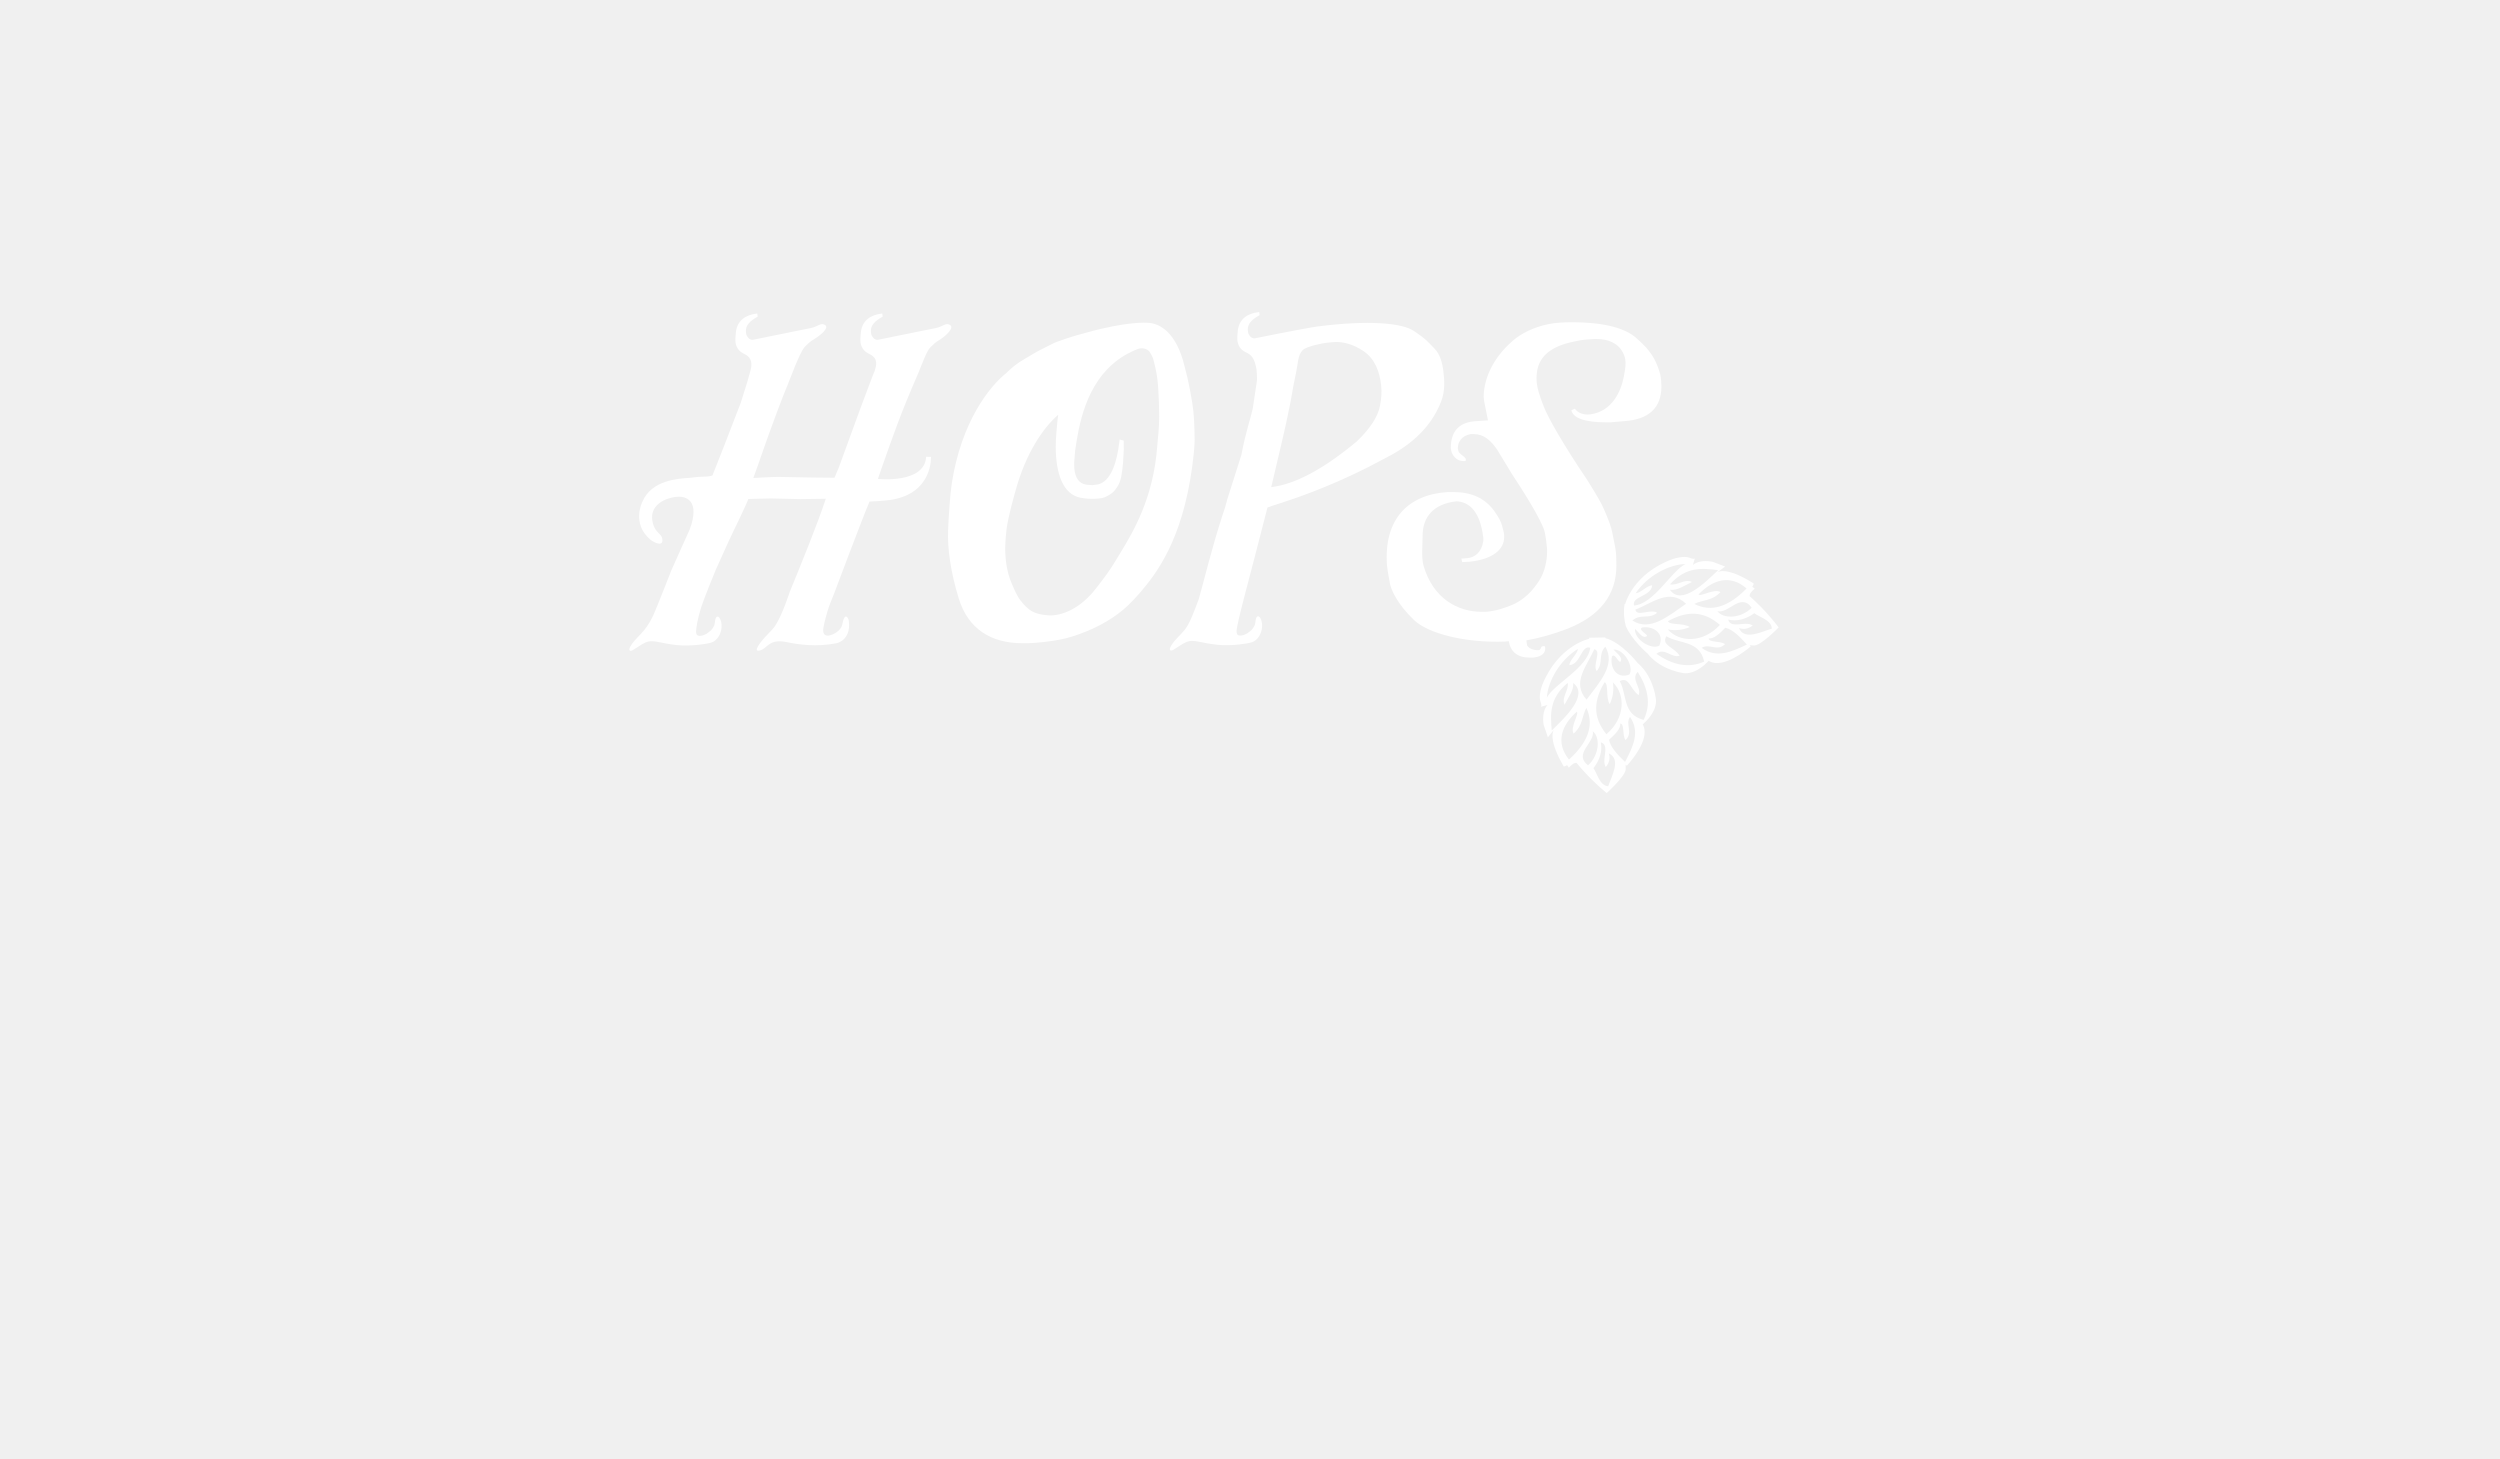
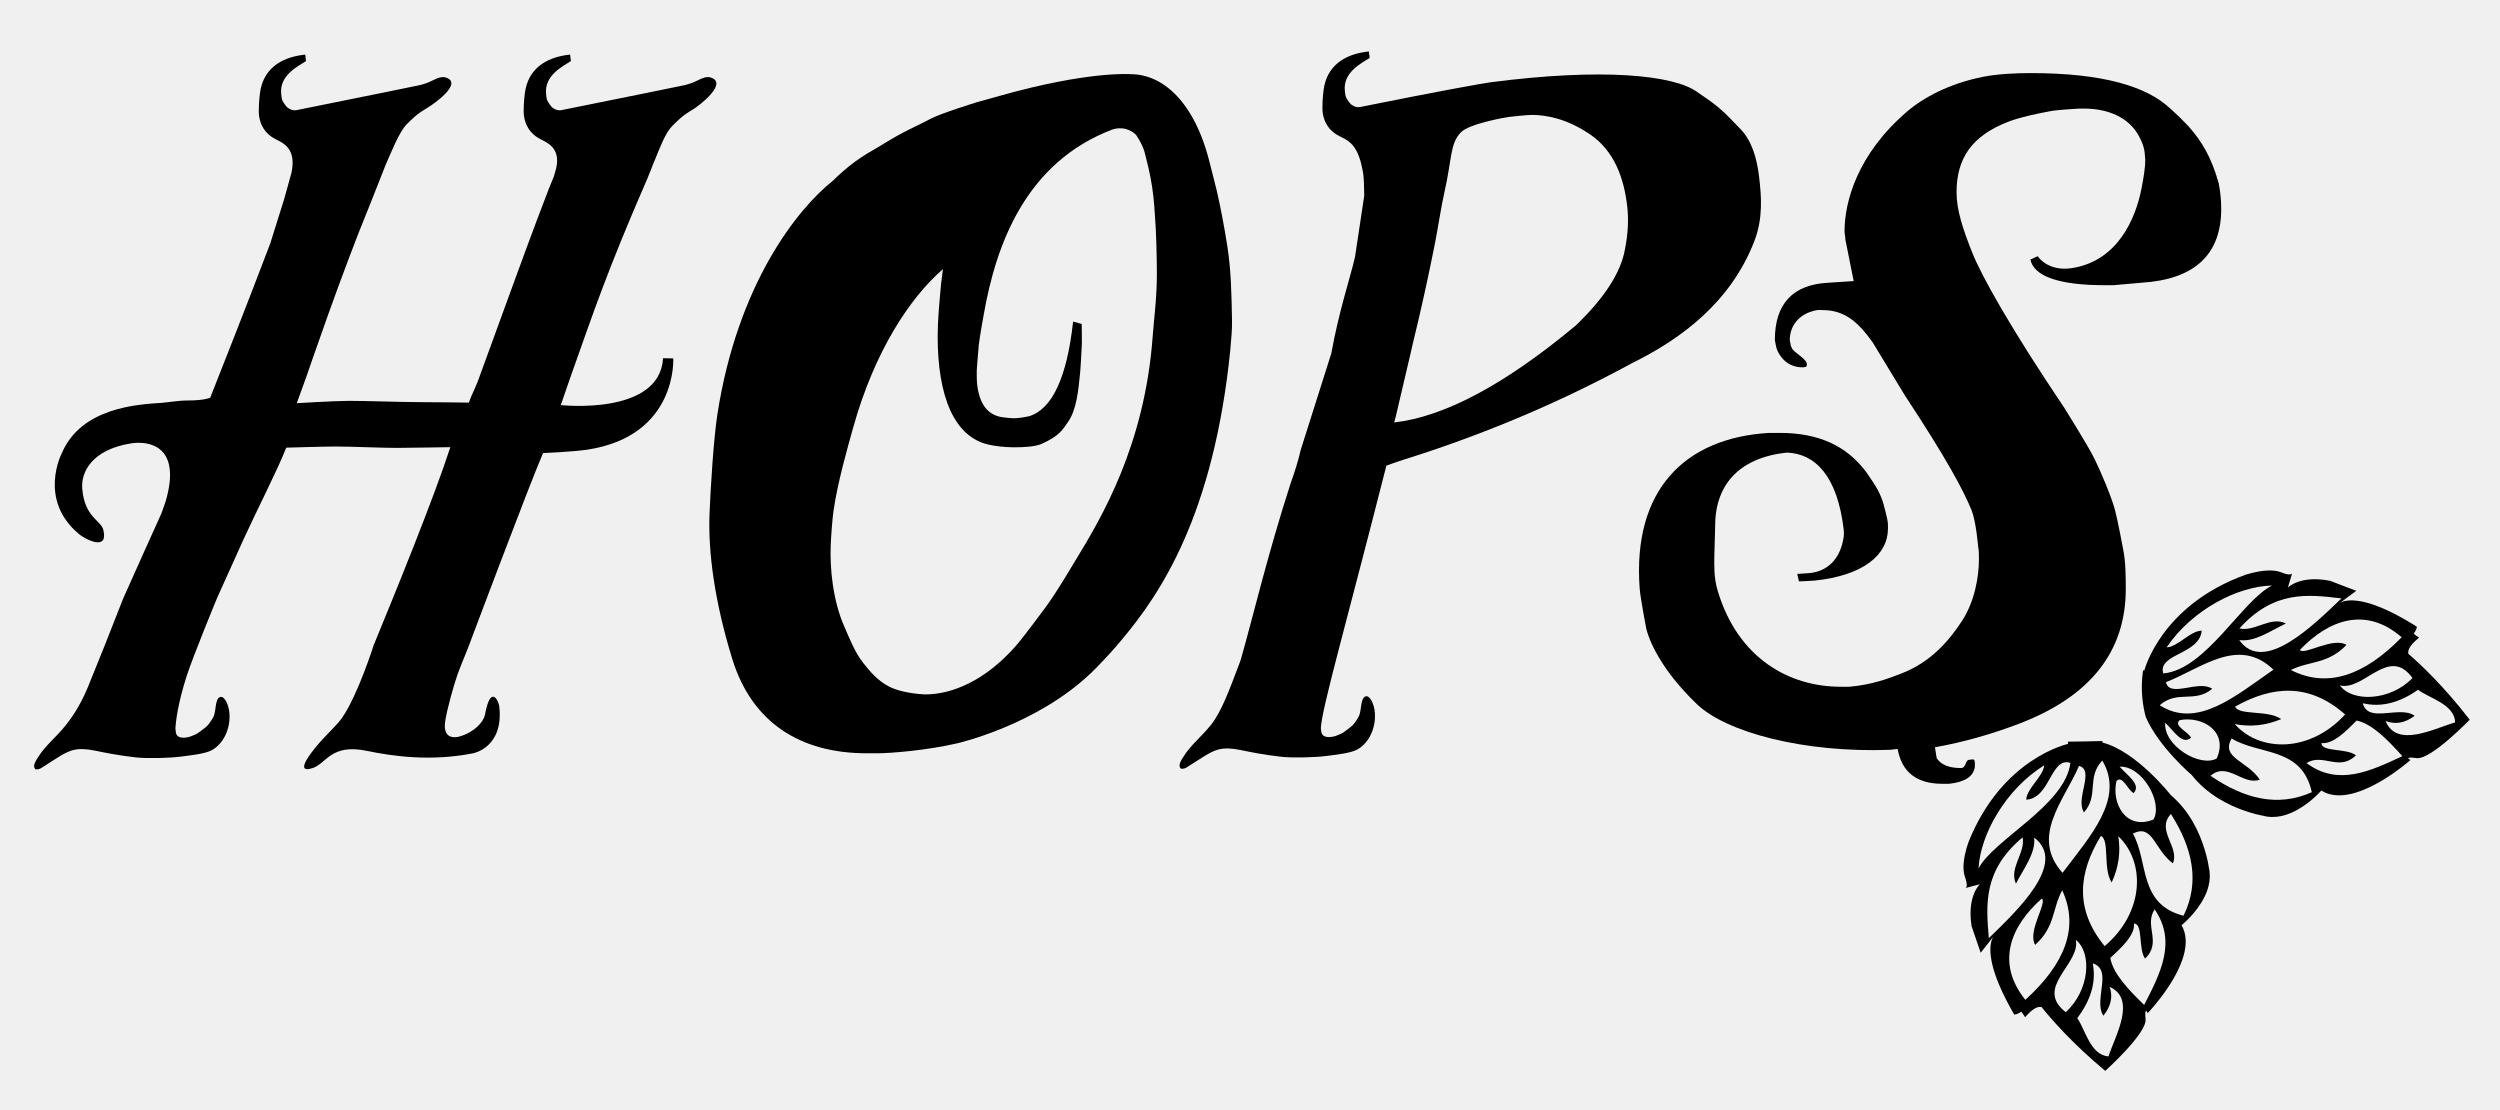
- <svg xmlns="http://www.w3.org/2000/svg" version="1.1" id="Hops" x="0px" y="0px" width="960px" height="560px" viewBox="0 0 960 560" enable-background="new 0 0 960 560" xml:space="preserve">
-   <path fill="#FFFFFF" d="M482.491,141.785c0.148,1.033,0.197,2.471,0.21,4.168l-1.667,11.067c-0.893,3.931-2.882,9.665-4.296,17.495l-5.593,17.649  l-0.11,0.504c-0.367,1.468-0.879,3.228-1.688,5.453c-4.211,13.055-6.703,23.779-9.009,31.884c-0.04,0.143-0.148,0.422-0.201,0.561  c-1.852,4.895-3.305,8.907-5.214,11.289c-1.834,2.288-3.688,3.61-5.068,5.893c-0.231,0.382-0.931,1.325-0.455,1.961  c0.16,0.213,0.833,0.027,1.06-0.114c3.004-1.874,4.428-3.023,6.169-3.37c0.821-0.163,1.965-0.167,3.645,0.177  c1.725,0.352,4.064,0.846,7.351,1.221c2.055,0.235,6.221,0.129,8.27-0.148c1.409-0.191,4.329-0.472,5.567-1.17  c2.096-1.181,3.357-3.864,3.168-6.611c-0.112-1.616-0.902-3.258-1.685-3.01c-0.928,0.294-0.728,2.424-1.156,3.453  c-0.145,0.348-0.793,1.411-1.241,1.825c-0.523,0.483-1.715,1.314-1.715,1.314c-0.256,0.167-0.976,0.453-1.294,0.572  c-0.318,0.12-0.965,0.227-1.345,0.21c-1.25-0.057-1.264-0.825-1.324-1.348c0,0-0.039-0.202-0.036-0.27  c0.188-3.667,4.627-19.005,11.876-47.558c0,0,1.661-0.617,2.226-0.793c12.482-3.901,26.659-9.296,42.264-17.773  c8.948-4.415,17.867-11.024,22.169-22.068c1.637-4.2,1.283-8.256,0.893-11.599c-0.404-3.523-1.351-6.683-3.416-8.792  c-0.973-0.994-2.352-2.532-3.943-3.878c-1.347-1.14-2.908-2.112-3.861-2.804c-4.282-3.104-17.274-4.398-37.475-1.762  c-1.4,0.183-9.348,1.604-23.727,4.5c-0.35,0.041-0.91-0.024-1.475-0.454c-0.333-0.253-0.818-1.015-0.979-1.354  c-0.13-0.275-0.195-1.098-0.195-1.098c-0.409-3.466,3.166-5.138,4.493-6.006l-0.15-1.177l-0.178,0.02  c-4.397,0.503-7.474,2.7-8.022,6.983c-0.134,1.044-0.313,3.169-0.143,4.207c0.411,2.507,1.916,3.562,2.969,4.115  c1.278,0.671,3.248,1.201,4.139,5.708C482.301,140.858,482.458,141.551,482.491,141.785z M508.757,131.706  c0,0,3.359-0.396,4.388-0.385c2.395,0.026,6.133,0.583,10.456,3.517c4.467,3.029,6.179,8.033,6.751,13.047  c0.286,2.459,0.137,5.065-0.43,7.893c-0.773,4.189-3.727,8.722-8.864,13.68c-12.776,10.646-23.771,16.546-32.93,17.593l0.313-1.194  l2.515-10.719c0.397-2.005,2.238-8.795,4.583-20.669c0.444-2.25,1.152-6.784,1.664-9.018c1.429-6.233,0.994-8.868,3.009-10.973  C501.765,132.855,508.757,131.706,508.757,131.706z" />
-   <path fill="#FFFFFF" d="M454.753,140.21c-2.79-11.47-8.715-16.268-14.353-16.268c0,0-7.584-0.643-23.788,3.934l-4.05,1.131  c0,0-6.633,2.03-8.485,3.04c-1.408,0.767-3.634,1.761-5.742,2.91c-1.854,1.011-3.603,2.184-4.841,2.858  c-0.983,0.536-2.68,1.632-4.158,2.819c-1.593,1.278-2.935,2.632-2.935,2.632c-6.406,5.076-17.237,18.672-20.906,42.281  c-0.695,4.475-1.251,13.532-1.429,18.057c-0.275,6.965,0.936,15.977,4.118,26.286c3.577,11.589,12.354,17.106,24.391,17.106h1.903  c2.371,0,9.071-0.54,14.451-1.804c0,0,14.293-3.211,24.314-12.789c1.147-1.097,3.322-3.417,4.36-4.619  c6.505-7.535,16.385-20.389,20.208-48.599c0.354-2.609,0.977-7.859,0.932-10.492c-0.086-5.017-0.178-9.411-0.883-13.795  c-0.582-3.618-1.211-6.978-1.906-9.944C455.674,143.763,455.042,141.398,454.753,140.21z M429.049,186.914  c1.503-2.165,1.843-5.474,2.199-9.168c0,0,0.254-3.789,0.287-5.028c0.02-0.774-0.036-3.514-0.036-3.514l-1.552-0.438  c-1.115,10.183-3.826,15.942-8.03,17.168c0,0-1.322,0.292-2.455,0.353c-0.644,0.035-2.457-0.204-2.457-0.204  c-2.685-0.462-4.09-2.534-4.466-6.106c-0.066-0.632-0.05-2.397-0.05-2.397s0.247-3.427,0.367-4.566  c0.141-1.346,0.895-5.507,0.895-5.507c2.207-12.599,7.545-27.569,23.343-33.551c0.552-0.209,1.576-0.317,2.479-0.061  c0.828,0.235,1.607,0.761,1.897,1.219c0.595,0.939,1.18,1.956,1.47,3.107c0.346,1.373,0.96,3.672,1.326,6.151  c0.397,2.697,0.43,4.283,0.53,5.528c0.195,2.429,0.316,6.541,0.329,10.091c0.016,4.439-0.545,8.503-0.76,11.467  c-1.432,19.747-9.328,32.938-13.86,40.371c-1.153,1.891-3.231,5.486-5.36,8.453c0,0-4.006,5.454-5.522,7.193  c-5.593,6.419-11.712,8.852-16.425,8.852c0,0-4.03-0.09-6.627-1.434c-1.991-1.03-3.492-2.754-4.747-4.388  c-1.446-1.88-2.438-4.415-3.364-6.538c-2.052-4.7-2.605-10.49-2.434-14.696c0.063-1.552,0.287-4.654,0.504-6.192  c0.723-5.097,2.547-11.458,3.586-15.172c3.833-13.703,10.221-23.42,16.246-28.645l-0.325,2.532c-0.32,3.488-0.631,6.65-0.631,9.663  c0,10.767,2.928,18.265,9.343,19.636c1.14,0.243,2.675,0.447,4.439,0.459c1.829,0.012,3.954-0.124,5.056-0.621  C427.545,189.44,428.054,188.347,429.049,186.914z" />
-   <path fill="#FFFFFF" d="M570.634,234.936c-0.413,0.038-1.651,0-1.651,0c-9.169,0-18.581-5.062-22.249-17.437c-0.731-2.466-0.599-4.665-0.599-6.167  l0.155-5.674c0-5.564,2.624-11.357,11.391-12.927c0.148-0.027,1.48-0.225,1.631-0.219c5.079,0.191,9.139,4.195,10.274,14.014  c0.034,0.3,0.043,0.909,0,1.208c-0.61,4.288-3.164,6.311-6.169,6.607l-2.254,0.155l0.305,1.35c0,0,2.146-0.074,2.856-0.148  c8.774-0.907,13.276-4.634,13.276-9.445c0-0.601,0.027-0.937-0.153-1.804c0,0-0.445-1.951-0.645-2.587  c-0.581-1.858-1.054-2.85-3.165-5.857c-3.604-4.808-8.716-7.063-15.63-7.063h-1.948c-15.34,0.9-24.739,10.413-23.457,28.108  c0.135,1.861,1.203,7.365,1.203,7.365c0.455,1.954,2.532,7.309,9.171,13.675c5.36,5.141,19.473,8.863,35.025,8.273l1.35-0.156  c0.749,4.214,3.461,6.317,8.121,6.317h1.203c2.709-0.302,4.358-1.203,4.661-3.011c0,0,0.102-1.123-0.151-1.349  c-0.141-0.125-0.75,0-0.75,0c-0.757,0-0.546,0.757-1.188,1.4c-0.079,0.08-0.467,0.105-0.467,0.105c-2.104,0-3.607-0.607-4.36-1.809  l-0.303-1.955c5.115-0.902,10.375-2.398,15.486-4.362c12.775-4.951,19.088-13.07,19.088-24.348c0-1.955-0.018-4.999-0.468-7.111  c0,0-0.956-5.178-1.485-7.167c-0.644-2.42-2.616-7.054-3.723-9.3c-1.181-2.395-5.444-9.188-5.444-9.188  c-9.751-14.47-15.033-23.964-16.684-28.112c-1.643-4.126-2.861-7.666-2.861-10.973c0-6.165,2.789-10.259,9.41-12.797  c2.096-0.803,4.871-1.396,7.68-1.921c1.262-0.236,5.118-0.45,5.118-0.45h0.898c4.173,0,8.163,1.481,10.042,5.178  c0.693,1.365,0.96,2.201,1.035,3.945c0.063,1.507-0.374,3.811-0.656,5.293c-1.072,5.623-4.434,13.356-12.831,14.518  c-3.686,0.51-5.665-1.59-5.964-2.188l-1.351,0.598c0.602,3.007,5.112,4.657,13.384,4.657h1.643l5.118-0.448  c9.619-0.6,14.433-5.113,14.433-13.374c0-1.509-0.157-3.162-0.462-4.665c-1.312-4.669-2.981-7.436-5.304-10.126  c0,0-0.881-0.951-1.74-1.793c-0.7-0.687-1.355-1.245-1.754-1.622c-4.211-3.975-12.139-6.405-25.275-6.405  c-2.399,0-5.968,0.126-8.765,0.701c-5.964,1.225-10.608,3.672-13.682,6.316c-8.898,7.657-11.273,16.234-11.273,21.65  c0,0.447,0.153,0.901,0.153,1.503l1.502,7.515l-4.512,0.298c-6.464,0.3-9.768,3.76-9.768,10.372c0,0,0.229,1.425,0.416,1.836  c1.315,2.901,3.639,3.122,4.546,3.122h0.143c0,0,0.507-0.031,0.612-0.148c0.126-0.14,0.079-0.582,0-0.752  c-0.379-0.807-2.077-1.726-2.579-2.462c-0.106-0.154-0.282-0.692-0.282-0.692c0-0.302-0.15-0.602-0.15-0.904  c0-2.405,1.496-4.799,4.962-5.409c0.259-0.045,1.049,0,1.049,0c4.081,0,6.576,2.434,9.004,5.846l5.809,9.569  c7.616,11.55,10.688,17.337,12.099,20.81c0.837,2.061,1.203,6.616,1.203,6.616c0.146,0.752,0.146,1.501,0.146,2.254  c0,3.365-0.819,7.762-3.045,11.187c-2.297,3.533-5.609,7.488-10.999,9.56C577.774,233.404,574.88,234.551,570.634,234.936z" />
-   <path fill="#FFFFFF" d="M635.506,266.394c-0.124-0.573-0.318-1.326-0.588-2.169c-0.871-2.799-2.608-6.717-6.055-9.638  c0,0-6.237-7.97-12.415-9.54l0.024-0.272c-1.902,0.057-4.231,0.091-6.281,0.115l0.052,0.402c0,0-11.904,2.512-18.024,17.723  c0,0-0.147,0.401-0.327,0.982c-0.016,0.073-0.041,0.147-0.064,0.228c-0.385,1.367-0.85,3.603-0.279,5.173  c0.477,1.325,0.353,1.808,0.148,1.995l2.56-0.67c0,0-2.384,2.12-1.499,7.618l1.639,4.793l2.315-2.928  c-0.431,0.63-1.809,3.568,2.45,11.741c0.373,0.721,0.77,1.448,1.229,2.242c0,0,0.019,0.483,1.364-0.368  c0.246,0.304,0.479,0.622,0.676,0.99c1.015-1.096,2.021-2.046,3.002-1.834c1.68,2.104,5.532,6.563,11.536,11.564  c0,0,7.555-6.776,7.309-9.361c-0.017-0.108-0.017-0.181-0.024-0.272c-0.166-2.151,0.407-0.825,0.407-0.825s7.023-7.299,6.885-13.109  c-0.019-0.612-0.09-1.202-0.279-1.75c-0.117-0.375-0.268-0.728-0.476-1.071c0,0,2.744-2.178,4.216-5.246  c0.296-0.597,0.53-1.243,0.692-1.915c0.256-1.064,0.315-2.184,0.036-3.329C635.735,267.662,635.668,267.171,635.506,266.394z   M619,252.034c1.07-1.204,2.066,1.669,3.111,2.167c1.453-1.555-1.169-3.183-2.539-4.786c4.159-0.181,7.905,6.612,6.13,9.583  C620.703,260.993,618.067,256.076,619,252.034z M619.334,262.024c4.92,4.656,4.785,13.746-2.47,19.917  c-5.532-6.75-4.712-13.396-0.678-19.974c1.624,0.753,0.328,5.949,1.948,8.445C619.42,267.628,619.789,264.83,619.334,262.024z   M613.112,257.703c2.765-3.101,0.403-6.3,3.328-9.393c4.082,6.905-2.148,13.623-7.209,20.35c-5.859-6.586,0.201-12.946,2.986-19.377  C615.132,250.061,611.488,255.209,613.112,257.703z M594.009,267.858c0.33-6.161,4.89-14.319,11.909-18.695  c-0.214,2.101-3.152,4.148-3.271,6.242c4.375-0.248,4.421-7.807,8.007-6.677C609.764,256.377,596.736,262.629,594.009,267.858z   M595.874,280.5c-0.512-6.136-1.045-12.273,6.125-18.271c0.541,2.814-2.507,5.562-1.214,8.386c1.431-2.781,3.62-5.539,3.308-8.346  C610.243,266.917,600.855,275.631,595.874,280.5z M602.493,291.67c-5.354-6.66-2.755-13.272,2.975-18.346  c1.048,0.744-2.635,5.899-1.206,8.386c3.668-3.255,3.091-6.595,4.912-9.883C612.284,278.535,609.692,285.141,602.493,291.67z   M609.813,293.904c-5.8-4.484,2.726-8.715,1.824-13.101C614.604,283.145,614.164,289.943,609.813,293.904z M617.546,301.922  c-3.324-0.271-4.208-4.96-5.65-6.932c2.485-3.28,3.466-6.594,2.809-9.932c2.724,0.834,1.495,4.009,1.377,6.766  c-0.051,1.014,0.048,1.964,0.548,2.725c1.397-1.716,1.742-3.467,1.146-5.228C622.651,291.522,618.842,298.092,617.546,301.922z   M624.021,292.594c-2.958-2.864-5.641-5.719-6.141-8.518c2.248-2.071,4.451-4.134,4.313-6.236c1.671,0.066,0.73,4.552,1.987,6.352  c3.132-2.931-0.242-5.975,1.743-8.912C629.947,281.14,626.971,286.868,624.021,292.594z M631.152,276.433  c-8.201-2.087-6.308-9.787-9.172-14.883c3.623-1.865,3.864,2.913,7.248,5.383c1.271-2.945-3.129-6.005-0.354-8.934  C632.812,264.21,634.156,270.354,631.152,276.433z" />
-   <path fill="#FFFFFF" d="M671.885,228.958c-0.173-0.985,0.818-1.96,1.947-2.926c-0.368-0.225-0.678-0.464-0.967-0.715  c0.911-1.314,0.421-1.354,0.421-1.354c-0.771-0.49-1.494-0.912-2.195-1.31c-8.011-4.565-11.001-3.296-11.634-2.879l2.999-2.214  l-4.728-1.812c-5.456-1.092-7.664,1.219-7.664,1.219l0.76-2.543c-0.195,0.203-0.682,0.311-1.98-0.221  c-1.549-0.623-3.807-0.246-5.187,0.09c-0.085,0.016-0.157,0.031-0.231,0.057c-0.587,0.155-0.989,0.277-0.989,0.277  c-15.427,5.558-18.384,17.358-18.384,17.358l-0.229-0.036c-0.519,3.469-0.058,6.453,0.494,8.482  c2.358,5.45,8.327,10.506,8.327,10.506c2.804,3.551,6.65,5.441,9.406,6.408c0.834,0.293,1.579,0.522,2.148,0.669  c0.776,0.197,1.26,0.272,1.26,0.272c1.137,0.326,2.261,0.311,3.328,0.097c0.672-0.138,1.325-0.352,1.94-0.622  c3.114-1.358,5.398-4.018,5.398-4.018c0.337,0.222,0.685,0.376,1.044,0.516c0.556,0.206,1.145,0.303,1.748,0.344  c5.806,0.352,13.37-6.399,13.37-6.399s-1.316-0.622,0.826-0.367c0.099,0.008,0.158,0.014,0.274,0.031  c2.579,0.344,9.626-6.956,9.626-6.956C678.245,234.73,673.924,230.713,671.885,228.958z M672.646,233.365  c-4.113,4.21-10.931,4.38-13.16,1.332C663.844,235.762,668.374,227.408,672.646,233.365z M640.497,238.54  c6.727-3.775,13.392-4.356,19.94,1.424c-6.44,7.021-15.535,6.815-19.998,1.733c2.789,0.557,5.596,0.288,8.423-0.899  C646.425,239.088,641.188,240.193,640.497,238.54z M670.681,225.972c-6.778,6.951-13.484,9.29-20.073,5.936  c3.353-1.697,6.673-0.998,10.068-4.549c-2.447-1.513-7.726,1.977-8.429,0.9C657.525,222.727,664.235,220.367,670.681,225.972z   M659.775,218.935c-5.048,4.803-14.104,13.857-18.526,7.54c2.791,0.419,5.637-1.667,8.461-2.993  c-2.773-1.404-5.634,1.537-8.427,0.891C647.545,217.438,653.659,218.198,659.775,218.935z M628.091,227.804  c4.623-6.852,12.951-11.098,19.12-11.202c-5.335,2.534-12.061,15.314-19.741,15.919c-0.988-3.616,6.572-3.387,6.979-7.748  C632.342,224.813,630.19,227.678,628.091,227.804z M636.355,235.316c-2.437-1.714-7.717,1.735-8.391-1.208  c6.536-2.545,13.121-8.362,19.484-2.267c-6.916,4.801-13.856,10.79-20.608,6.445C630.046,235.476,633.156,237.966,636.355,235.316z   M627.832,241.461c1.544,1.423,3.074,4.117,4.678,2.716c-0.458-1.063-3.291-2.167-2.041-3.191c4.077-0.785,8.887,2.03,6.701,6.956  C634.137,249.61,627.498,245.617,627.832,241.461z M636.057,251.075c3.034-2.66,5.921,1.849,8.923,0.695  c-2.346-3.484-7.117-3.903-5.112-7.461c4.982,3.059,12.752,1.464,14.528,9.738C648.218,256.811,642.111,255.24,636.057,251.075z   M653.44,248.769c3.015-1.875,5.924,1.611,8.962-1.415c-1.753-1.326-6.262-0.548-6.262-2.21c2.094,0.213,4.236-1.915,6.375-4.082  c2.795,0.596,5.545,3.387,8.292,6.455C664.975,250.241,659.144,253.013,653.44,248.769z M667.769,241.15  c1.737,0.662,3.498,0.385,5.271-0.949c-0.748-0.532-1.69-0.67-2.699-0.654c-2.767,0.023-5.982,1.128-6.71-1.621  c3.313,0.785,6.653-0.073,10.027-2.443c1.923,1.519,6.583,2.574,6.72,5.904C676.5,242.54,669.79,246.109,667.769,241.15z" />
-   <path fill="#FFFFFF" d="M335.847,142.515l-0.81,1.965c-2.846,7.342-6.463,17.31-6.463,17.31l-6.492,17.792c-0.759,1.938-0.928,1.968-1.626,3.871  c0,0-6.59-0.092-8.802-0.085c-2.987,0.01-9.967-0.244-12.954-0.234c-2.596,0.009-9.423,0.422-9.423,0.422l1.849-5.112  c0,0,6.268-18.43,11.391-30.827l2.641-6.683l0.221-0.564c0.893-1.991,2.458-6.028,3.817-7.345c1.027-0.996,1.675-1.77,3.681-2.944  c1.117-0.653,6.622-4.484,3.425-5.531c-1.186-0.388-2.351,0.66-3.751,1.085c-0.229,0.069-0.682,0.227-0.916,0.277  c-1.381,0.297-8.146,1.672-22.526,4.569c-0.35,0.041-0.91-0.024-1.475-0.454c-0.333-0.253-0.818-1.015-0.979-1.354  c-0.13-0.275-0.195-1.098-0.195-1.098c-0.409-3.466,3.166-5.138,4.493-6.006l-0.15-1.177l-0.178,0.02  c-4.396,0.503-7.474,2.7-8.022,6.983c-0.134,1.044-0.313,3.168-0.143,4.207c0.411,2.507,1.916,3.562,2.969,4.115  c1.278,0.671,3.824,1.577,2.893,6.061l-0.321,1.153l-1.009,3.644l-2.515,8.02c-4.204,11.089-8.928,23.021-10.886,27.969  c0,0-0.976,0.504-4.05,0.504c-1.723,0-3.759,0.361-4.718,0.425c-4.336,0.285-14.63,0.818-18.141,9.17c0,0-4.372,8.394,3.175,14.65  c0.978,0.811,5.326,3.206,4.374-0.778c-0.422-1.768-3.411-2.265-3.83-7.513c-0.238-2.988,1.755-7.021,8.775-8.17  c3.244-0.531,9.345,0.335,6.318,10.562l-0.738,2.097l-3.333,7.394c-1.15,2.588-2.355,5.298-3.635,8.12l-3.282,8.355l-2.597,6.424  c-1.423,3.732-2.975,6.212-4.54,8.164c-1.834,2.287-3.688,3.609-5.068,5.893c-0.231,0.382-0.931,1.325-0.455,1.961  c0.16,0.213,0.833,0.027,1.06-0.114c3.003-1.874,4.428-3.023,6.169-3.37c0.821-0.162,1.965-0.166,3.645,0.178  c1.725,0.352,4.064,0.846,7.351,1.221c2.055,0.234,6.221,0.129,8.271-0.148c1.409-0.191,4.329-0.472,5.567-1.17  c2.096-1.181,3.358-3.864,3.168-6.611c-0.112-1.616-0.902-3.258-1.685-3.01c-0.928,0.294-0.728,2.424-1.156,3.453  c-0.145,0.348-0.793,1.41-1.241,1.824c-0.523,0.484-1.715,1.314-1.715,1.314c-0.256,0.168-0.976,0.453-1.293,0.572  c-0.318,0.119-0.965,0.228-1.345,0.21c-1.25-0.057-1.264-0.825-1.324-1.349c0,0-0.039-0.201-0.036-0.27  c0.072-1.408,0.466-4.623,2.015-9.472c1.164-3.643,5.551-14.257,5.551-14.257s3.749-8.333,4.82-10.682  c2.185-4.789,6.232-12.726,7.699-16.524c0,0,6.639-0.202,8.889-0.209c2.705-0.008,8.448,0.258,11.153,0.25  c2.478-0.008,9.692-0.133,9.692-0.133c-3.002,9.282-9.968,26.36-13.903,35.912c0,0-2.819,8.922-5.681,13.083  c-0.851,1.236-2.24,2.481-3.806,4.199c-0.872,0.956-5.477,6.257-1.531,4.943c2.495-0.831,3.282-4.461,9.8-3.105  c4.594,0.956,11.549,1.968,19.248,0.437c0,0,5.639-1.022,4.73-8.57c-0.095-0.79-1.522-4.1-2.577,1.546  c-0.259,1.388-1.963,3.213-4.577,3.971c0,0-3.206,1.087-2.637-2.729c0.319-2.142,1.497-6.37,2.213-8.428  c0.418-1.202,1.872-4.734,1.872-4.734s11.094-29.565,13.649-35.452c0,0,5.522-0.227,8.148-0.638  c16.251-2.545,15.445-16.521,15.445-16.521l-1.846-0.028c-0.607,10.463-18.531,8.491-18.531,8.491l1.681-4.879  c4.337-12.191,6.679-19.346,13.995-36.141c0.292-0.67,1.081-2.716,1.081-2.716l0.244-0.576c0.916-2.261,1.978-5.084,3.22-6.289  c1.027-0.996,1.675-1.77,3.681-2.944c1.117-0.653,6.479-4.76,3.282-5.807c-1.186-0.388-2.351,0.66-3.751,1.085  c-0.229,0.069-0.682,0.227-0.916,0.277c-1.381,0.297-8.146,1.672-22.526,4.569c-0.35,0.041-0.91-0.024-1.475-0.454  c-0.333-0.253-0.818-1.015-0.979-1.354c-0.13-0.275-0.195-1.098-0.195-1.098c-0.409-3.466,3.166-5.138,4.493-6.006l-0.15-1.177  l-0.178,0.02c-4.396,0.503-7.474,2.7-8.022,6.983c-0.134,1.044-0.313,3.168-0.143,4.207c0.411,2.507,1.916,3.562,2.969,4.115  c1.278,0.671,4.015,1.694,2.65,6.01L335.847,142.515z" />
+ <svg xmlns="http://www.w3.org/2000/svg" version="1.1" id="Hops" x="0px" y="0px" viewBox="233.5 110.5 453 201" enable-background="new 233.5 110.5 453 201" xml:space="preserve">
+   <path d="M480.491,141.785c0.148,1.033,0.197,2.471,0.21,4.168l-1.667,11.067c-0.893,3.931-2.882,9.665-4.296,17.495l-5.593,17.649  l-0.11,0.504c-0.367,1.468-0.879,3.228-1.688,5.453c-4.211,13.055-6.703,23.779-9.009,31.884c-0.04,0.143-0.148,0.422-0.201,0.561  c-1.852,4.895-3.305,8.907-5.214,11.289c-1.834,2.288-3.688,3.61-5.068,5.893c-0.231,0.382-0.931,1.325-0.455,1.961  c0.16,0.213,0.833,0.027,1.06-0.114c3.004-1.874,4.428-3.023,6.169-3.37c0.821-0.163,1.965-0.167,3.645,0.177  c1.725,0.352,4.064,0.846,7.351,1.221c2.055,0.235,6.221,0.129,8.27-0.148c1.409-0.191,4.329-0.472,5.567-1.17  c2.096-1.181,3.357-3.864,3.168-6.611c-0.112-1.616-0.902-3.258-1.685-3.01c-0.928,0.294-0.728,2.424-1.156,3.453  c-0.145,0.348-0.793,1.411-1.241,1.825c-0.523,0.483-1.715,1.314-1.715,1.314c-0.256,0.167-0.976,0.453-1.294,0.572  c-0.318,0.12-0.965,0.227-1.345,0.21c-1.25-0.057-1.264-0.825-1.324-1.348c0,0-0.039-0.202-0.036-0.27  c0.188-3.667,4.627-19.005,11.876-47.558c0,0,1.661-0.617,2.226-0.793c12.482-3.901,26.659-9.296,42.264-17.773  c8.948-4.415,17.867-11.024,22.169-22.068c1.637-4.2,1.283-8.256,0.893-11.599c-0.404-3.523-1.351-6.683-3.416-8.792  c-0.973-0.994-2.352-2.532-3.943-3.878c-1.347-1.14-2.908-2.112-3.861-2.804c-4.282-3.104-17.274-4.398-37.475-1.762  c-1.4,0.183-9.348,1.604-23.727,4.5c-0.35,0.041-0.91-0.024-1.475-0.454c-0.333-0.253-0.818-1.015-0.979-1.354  c-0.13-0.275-0.195-1.098-0.195-1.098c-0.409-3.466,3.166-5.138,4.493-6.006l-0.15-1.177l-0.178,0.02  c-4.397,0.503-7.474,2.7-8.022,6.983c-0.134,1.044-0.313,3.169-0.143,4.207c0.411,2.507,1.916,3.562,2.969,4.115  c1.278,0.671,3.248,1.201,4.139,5.708C480.301,140.858,480.458,141.551,480.491,141.785z M506.757,131.706  c0,0,3.359-0.396,4.388-0.385c2.395,0.026,6.133,0.583,10.456,3.517c4.467,3.029,6.179,8.033,6.751,13.047  c0.286,2.459,0.137,5.065-0.43,7.893c-0.773,4.189-3.727,8.722-8.864,13.68c-12.776,10.646-23.771,16.546-32.93,17.593l0.313-1.194  l2.515-10.719c0.397-2.005,2.238-8.795,4.583-20.669c0.444-2.25,1.152-6.784,1.664-9.018c1.429-6.233,0.994-8.868,3.009-10.973  C499.765,132.855,506.757,131.706,506.757,131.706z" />
+   <path d="M452.753,140.21c-2.79-11.47-8.715-16.268-14.353-16.268c0,0-7.584-0.643-23.788,3.934l-4.05,1.131  c0,0-6.633,2.03-8.485,3.04c-1.408,0.767-3.634,1.761-5.742,2.91c-1.854,1.011-3.603,2.184-4.841,2.858  c-0.983,0.536-2.68,1.632-4.158,2.819c-1.593,1.278-2.935,2.632-2.935,2.632c-6.406,5.076-17.237,18.672-20.906,42.281  c-0.695,4.475-1.251,13.532-1.429,18.057c-0.275,6.965,0.936,15.977,4.118,26.286c3.577,11.589,12.354,17.106,24.391,17.106h1.903  c2.371,0,9.071-0.54,14.451-1.804c0,0,14.293-3.211,24.314-12.789c1.147-1.097,3.322-3.417,4.36-4.619  c6.505-7.535,16.385-20.389,20.208-48.599c0.354-2.609,0.977-7.859,0.932-10.492c-0.086-5.017-0.178-9.411-0.883-13.795  c-0.582-3.618-1.211-6.978-1.906-9.944C453.674,143.763,453.042,141.398,452.753,140.21z M427.049,186.914  c1.503-2.165,1.843-5.474,2.199-9.168c0,0,0.254-3.789,0.287-5.028c0.02-0.774-0.036-3.514-0.036-3.514l-1.552-0.438  c-1.115,10.183-3.826,15.942-8.03,17.168c0,0-1.322,0.292-2.455,0.353c-0.644,0.035-2.457-0.204-2.457-0.204  c-2.685-0.462-4.09-2.534-4.466-6.106c-0.066-0.632-0.05-2.397-0.05-2.397s0.247-3.427,0.367-4.566  c0.141-1.346,0.895-5.507,0.895-5.507c2.207-12.599,7.545-27.569,23.343-33.551c0.552-0.209,1.576-0.317,2.479-0.061  c0.828,0.235,1.607,0.761,1.897,1.219c0.595,0.939,1.18,1.956,1.47,3.107c0.346,1.373,0.96,3.672,1.326,6.151  c0.397,2.697,0.43,4.283,0.53,5.528c0.195,2.429,0.316,6.541,0.329,10.091c0.016,4.439-0.545,8.503-0.76,11.467  c-1.432,19.747-9.328,32.938-13.86,40.371c-1.153,1.891-3.231,5.486-5.36,8.453c0,0-4.006,5.454-5.522,7.193  c-5.593,6.419-11.712,8.852-16.425,8.852c0,0-4.03-0.09-6.627-1.434c-1.991-1.03-3.492-2.754-4.747-4.388  c-1.446-1.88-2.438-4.415-3.364-6.538c-2.052-4.7-2.605-10.49-2.434-14.696c0.063-1.552,0.287-4.654,0.504-6.192  c0.723-5.097,2.547-11.458,3.586-15.172c3.833-13.703,10.221-23.42,16.246-28.645l-0.325,2.532c-0.32,3.488-0.631,6.65-0.631,9.663  c0,10.767,2.928,18.265,9.343,19.636c1.14,0.243,2.675,0.447,4.439,0.459c1.829,0.012,3.954-0.124,5.056-0.621  C425.545,189.44,426.054,188.347,427.049,186.914z" />
+   <path d="M568.634,234.936c-0.413,0.038-1.651,0-1.651,0c-9.169,0-18.581-5.062-22.249-17.437c-0.731-2.466-0.599-4.665-0.599-6.167  l0.155-5.674c0-5.564,2.624-11.357,11.391-12.927c0.148-0.027,1.48-0.225,1.631-0.219c5.079,0.191,9.139,4.195,10.274,14.014  c0.034,0.3,0.043,0.909,0,1.208c-0.61,4.288-3.164,6.311-6.169,6.607l-2.254,0.155l0.305,1.35c0,0,2.146-0.074,2.856-0.148  c8.774-0.907,13.276-4.634,13.276-9.445c0-0.601,0.027-0.937-0.153-1.804c0,0-0.445-1.951-0.645-2.587  c-0.581-1.858-1.054-2.85-3.165-5.857c-3.604-4.808-8.716-7.063-15.63-7.063h-1.948c-15.34,0.9-24.739,10.413-23.457,28.108  c0.135,1.861,1.203,7.365,1.203,7.365c0.455,1.954,2.532,7.309,9.171,13.675c5.36,5.141,19.473,8.863,35.025,8.273l1.35-0.156  c0.749,4.214,3.461,6.317,8.121,6.317h1.203c2.709-0.302,4.358-1.203,4.661-3.011c0,0,0.102-1.123-0.151-1.349  c-0.141-0.125-0.75,0-0.75,0c-0.757,0-0.546,0.757-1.188,1.4c-0.079,0.08-0.467,0.105-0.467,0.105c-2.104,0-3.607-0.607-4.36-1.809  l-0.303-1.955c5.115-0.902,10.375-2.398,15.486-4.362c12.775-4.951,19.088-13.07,19.088-24.348c0-1.955-0.018-4.999-0.468-7.111  c0,0-0.956-5.178-1.485-7.167c-0.644-2.42-2.616-7.054-3.723-9.3c-1.181-2.395-5.444-9.188-5.444-9.188  c-9.751-14.47-15.033-23.964-16.684-28.112c-1.643-4.126-2.861-7.666-2.861-10.973c0-6.165,2.789-10.259,9.41-12.797  c2.096-0.803,4.871-1.396,7.68-1.921c1.262-0.236,5.118-0.45,5.118-0.45h0.898c4.173,0,8.163,1.481,10.042,5.178  c0.693,1.365,0.96,2.201,1.035,3.945c0.063,1.507-0.374,3.811-0.656,5.293c-1.072,5.623-4.434,13.356-12.831,14.518  c-3.686,0.51-5.665-1.59-5.964-2.188l-1.351,0.598c0.602,3.007,5.112,4.657,13.384,4.657h1.643l5.118-0.448  c9.619-0.6,14.433-5.113,14.433-13.374c0-1.509-0.157-3.162-0.462-4.665c-1.312-4.669-2.981-7.436-5.304-10.126  c0,0-0.881-0.951-1.74-1.793c-0.7-0.687-1.355-1.245-1.754-1.622c-4.211-3.975-12.139-6.405-25.275-6.405  c-2.399,0-5.968,0.126-8.765,0.701c-5.964,1.225-10.608,3.672-13.682,6.316c-8.898,7.657-11.273,16.234-11.273,21.65  c0,0.447,0.153,0.901,0.153,1.503l1.502,7.515l-4.512,0.298c-6.464,0.3-9.768,3.76-9.768,10.372c0,0,0.229,1.425,0.416,1.836  c1.315,2.901,3.639,3.122,4.546,3.122h0.143c0,0,0.507-0.031,0.612-0.148c0.126-0.14,0.079-0.582,0-0.752  c-0.379-0.807-2.077-1.726-2.579-2.462c-0.106-0.154-0.282-0.692-0.282-0.692c0-0.302-0.15-0.602-0.15-0.904  c0-2.405,1.496-4.799,4.962-5.409c0.259-0.045,1.049,0,1.049,0c4.081,0,6.576,2.434,9.004,5.846l5.809,9.569  c7.616,11.55,10.688,17.337,12.099,20.81c0.837,2.061,1.203,6.616,1.203,6.616c0.146,0.752,0.146,1.501,0.146,2.254  c0,3.365-0.819,7.762-3.045,11.187c-2.297,3.533-5.609,7.488-10.999,9.56C575.774,233.404,572.88,234.551,568.634,234.936z" />
+   <path d="M633.506,266.394c-0.124-0.573-0.318-1.326-0.588-2.169c-0.871-2.799-2.608-6.717-6.055-9.638  c0,0-6.237-7.97-12.415-9.54l0.024-0.272c-1.902,0.057-4.231,0.091-6.281,0.115l0.052,0.402c0,0-11.904,2.512-18.024,17.723  c0,0-0.147,0.401-0.327,0.982c-0.016,0.073-0.041,0.147-0.064,0.228c-0.385,1.367-0.85,3.603-0.279,5.173  c0.477,1.325,0.353,1.808,0.148,1.995l2.56-0.67c0,0-2.384,2.12-1.499,7.618l1.639,4.793l2.315-2.928  c-0.431,0.63-1.809,3.568,2.45,11.741c0.373,0.721,0.77,1.448,1.229,2.242c0,0,0.019,0.483,1.364-0.368  c0.246,0.304,0.479,0.622,0.676,0.99c1.015-1.096,2.021-2.046,3.002-1.834c1.68,2.104,5.532,6.563,11.536,11.564  c0,0,7.555-6.776,7.309-9.361c-0.017-0.108-0.017-0.181-0.024-0.272c-0.166-2.151,0.407-0.825,0.407-0.825s7.023-7.299,6.885-13.109  c-0.019-0.612-0.09-1.202-0.279-1.75c-0.117-0.375-0.268-0.728-0.476-1.071c0,0,2.744-2.178,4.216-5.246  c0.296-0.597,0.53-1.243,0.692-1.915c0.256-1.064,0.315-2.184,0.036-3.329C633.735,267.662,633.668,267.171,633.506,266.394z   M617,252.034c1.07-1.204,2.066,1.669,3.111,2.167c1.453-1.555-1.169-3.183-2.539-4.786c4.159-0.181,7.905,6.612,6.13,9.583  C618.703,260.993,616.067,256.076,617,252.034z M617.334,262.024c4.92,4.656,4.785,13.746-2.47,19.917  c-5.532-6.75-4.712-13.396-0.678-19.974c1.624,0.753,0.328,5.949,1.948,8.445C617.42,267.628,617.789,264.83,617.334,262.024z   M611.112,257.703c2.765-3.101,0.403-6.3,3.328-9.393c4.082,6.905-2.148,13.623-7.209,20.35c-5.859-6.586,0.201-12.946,2.986-19.377  C613.132,250.061,609.488,255.209,611.112,257.703z M592.009,267.858c0.33-6.161,4.89-14.319,11.909-18.695  c-0.214,2.101-3.152,4.148-3.271,6.242c4.375-0.248,4.421-7.807,8.007-6.677C607.764,256.377,594.736,262.629,592.009,267.858z   M593.874,280.5c-0.512-6.136-1.045-12.273,6.125-18.271c0.541,2.814-2.507,5.562-1.214,8.386c1.431-2.781,3.62-5.539,3.308-8.346  C608.243,266.917,598.855,275.631,593.874,280.5z M600.493,291.67c-5.354-6.66-2.755-13.272,2.975-18.346  c1.048,0.744-2.635,5.899-1.206,8.386c3.668-3.255,3.091-6.595,4.912-9.883C610.284,278.535,607.692,285.141,600.493,291.67z   M607.813,293.904c-5.8-4.484,2.726-8.715,1.824-13.101C612.604,283.145,612.164,289.943,607.813,293.904z M615.546,301.922  c-3.324-0.271-4.208-4.96-5.65-6.932c2.485-3.28,3.466-6.594,2.809-9.932c2.724,0.834,1.495,4.009,1.377,6.766  c-0.051,1.014,0.048,1.964,0.548,2.725c1.397-1.716,1.742-3.467,1.146-5.228C620.651,291.522,616.842,298.092,615.546,301.922z   M622.021,292.594c-2.958-2.864-5.641-5.719-6.141-8.518c2.248-2.071,4.451-4.134,4.313-6.236c1.671,0.066,0.73,4.552,1.987,6.352  c3.132-2.931-0.242-5.975,1.743-8.912C627.947,281.14,624.971,286.868,622.021,292.594z M629.152,276.433  c-8.201-2.087-6.308-9.787-9.172-14.883c3.623-1.865,3.864,2.913,7.248,5.383c1.271-2.945-3.129-6.005-0.354-8.934  C630.812,264.21,632.156,270.354,629.152,276.433z" />
+   <path d="M669.885,228.958c-0.173-0.985,0.818-1.96,1.947-2.926c-0.368-0.225-0.678-0.464-0.967-0.715  c0.911-1.314,0.421-1.354,0.421-1.354c-0.771-0.49-1.494-0.912-2.195-1.31c-8.011-4.565-11.001-3.296-11.634-2.879l2.999-2.214  l-4.728-1.812c-5.456-1.092-7.664,1.219-7.664,1.219l0.76-2.543c-0.195,0.203-0.682,0.311-1.98-0.221  c-1.549-0.623-3.807-0.246-5.187,0.09c-0.085,0.016-0.157,0.031-0.231,0.057c-0.587,0.155-0.989,0.277-0.989,0.277  c-15.427,5.558-18.384,17.358-18.384,17.358l-0.229-0.036c-0.519,3.469-0.058,6.453,0.494,8.482  c2.358,5.45,8.327,10.506,8.327,10.506c2.804,3.551,6.65,5.441,9.406,6.408c0.834,0.293,1.579,0.522,2.148,0.669  c0.776,0.197,1.26,0.272,1.26,0.272c1.137,0.326,2.261,0.311,3.328,0.097c0.672-0.138,1.325-0.352,1.94-0.622  c3.114-1.358,5.398-4.018,5.398-4.018c0.337,0.222,0.685,0.376,1.044,0.516c0.556,0.206,1.145,0.303,1.748,0.344  c5.806,0.352,13.37-6.399,13.37-6.399s-1.316-0.622,0.826-0.367c0.099,0.008,0.158,0.014,0.274,0.031  c2.579,0.344,9.626-6.956,9.626-6.956C676.245,234.73,671.924,230.713,669.885,228.958z M670.646,233.365  c-4.113,4.21-10.931,4.38-13.16,1.332C661.844,235.762,666.374,227.408,670.646,233.365z M638.497,238.54  c6.727-3.775,13.392-4.356,19.94,1.424c-6.44,7.021-15.535,6.815-19.998,1.733c2.789,0.557,5.596,0.288,8.423-0.899  C644.425,239.088,639.188,240.193,638.497,238.54z M668.681,225.972c-6.778,6.951-13.484,9.29-20.073,5.936  c3.353-1.697,6.673-0.998,10.068-4.549c-2.447-1.513-7.726,1.977-8.429,0.9C655.525,222.727,662.235,220.367,668.681,225.972z   M657.775,218.935c-5.048,4.803-14.104,13.857-18.526,7.54c2.791,0.419,5.637-1.667,8.461-2.993  c-2.773-1.404-5.634,1.537-8.427,0.891C645.545,217.438,651.659,218.198,657.775,218.935z M626.091,227.804  c4.623-6.852,12.951-11.098,19.12-11.202c-5.335,2.534-12.061,15.314-19.741,15.919c-0.988-3.616,6.572-3.387,6.979-7.748  C630.342,224.813,628.19,227.678,626.091,227.804z M634.355,235.316c-2.437-1.714-7.717,1.735-8.391-1.208  c6.536-2.545,13.121-8.362,19.484-2.267c-6.916,4.801-13.856,10.79-20.608,6.445C628.046,235.476,631.156,237.966,634.355,235.316z   M625.832,241.461c1.544,1.423,3.074,4.117,4.678,2.716c-0.458-1.063-3.291-2.167-2.041-3.191c4.077-0.785,8.887,2.03,6.701,6.956  C632.137,249.61,625.498,245.617,625.832,241.461z M634.057,251.075c3.034-2.66,5.921,1.849,8.923,0.695  c-2.346-3.484-7.117-3.903-5.112-7.461c4.982,3.059,12.752,1.464,14.528,9.738C646.218,256.811,640.111,255.24,634.057,251.075z   M651.44,248.769c3.015-1.875,5.924,1.611,8.962-1.415c-1.753-1.326-6.262-0.548-6.262-2.21c2.094,0.213,4.236-1.915,6.375-4.082  c2.795,0.596,5.545,3.387,8.292,6.455C662.975,250.241,657.144,253.013,651.44,248.769z M665.769,241.15  c1.737,0.662,3.498,0.385,5.271-0.949c-0.748-0.532-1.69-0.67-2.699-0.654c-2.767,0.023-5.982,1.128-6.71-1.621  c3.313,0.785,6.653-0.073,10.027-2.443c1.923,1.519,6.583,2.574,6.72,5.904C674.5,242.54,667.79,246.109,665.769,241.15z" />
+   <path d="M333.847,142.515l-0.81,1.965c-2.846,7.342-6.463,17.31-6.463,17.31l-6.492,17.792c-0.759,1.938-0.928,1.968-1.626,3.871  c0,0-6.59-0.092-8.802-0.085c-2.987,0.01-9.967-0.244-12.954-0.234c-2.596,0.009-9.423,0.422-9.423,0.422l1.849-5.112  c0,0,6.268-18.43,11.391-30.827l2.641-6.683l0.221-0.564c0.893-1.991,2.458-6.028,3.817-7.345c1.027-0.996,1.675-1.77,3.681-2.944  c1.117-0.653,6.622-4.484,3.425-5.531c-1.186-0.388-2.351,0.66-3.751,1.085c-0.229,0.069-0.682,0.227-0.916,0.277  c-1.381,0.297-8.146,1.672-22.526,4.569c-0.35,0.041-0.91-0.024-1.475-0.454c-0.333-0.253-0.818-1.015-0.979-1.354  c-0.13-0.275-0.195-1.098-0.195-1.098c-0.409-3.466,3.166-5.138,4.493-6.006l-0.15-1.177l-0.178,0.02  c-4.396,0.503-7.474,2.7-8.022,6.983c-0.134,1.044-0.313,3.168-0.143,4.207c0.411,2.507,1.916,3.562,2.969,4.115  c1.278,0.671,3.824,1.577,2.893,6.061l-0.321,1.153l-1.009,3.644l-2.515,8.02c-4.204,11.089-8.928,23.021-10.886,27.969  c0,0-0.976,0.504-4.05,0.504c-1.723,0-3.759,0.361-4.718,0.425c-4.336,0.285-14.63,0.818-18.141,9.17c0,0-4.372,8.394,3.175,14.65  c0.978,0.811,5.326,3.206,4.374-0.778c-0.422-1.768-3.411-2.265-3.83-7.513c-0.238-2.988,1.755-7.021,8.775-8.17  c3.244-0.531,9.345,0.335,6.318,10.562l-0.738,2.097l-3.333,7.394c-1.15,2.588-2.355,5.298-3.635,8.12l-3.282,8.355l-2.597,6.424  c-1.423,3.732-2.975,6.212-4.54,8.164c-1.834,2.287-3.688,3.609-5.068,5.893c-0.231,0.382-0.931,1.325-0.455,1.961  c0.16,0.213,0.833,0.027,1.06-0.114c3.003-1.874,4.428-3.023,6.169-3.37c0.821-0.162,1.965-0.166,3.645,0.178  c1.725,0.352,4.064,0.846,7.351,1.221c2.055,0.234,6.221,0.129,8.271-0.148c1.409-0.191,4.329-0.472,5.567-1.17  c2.096-1.181,3.358-3.864,3.168-6.611c-0.112-1.616-0.902-3.258-1.685-3.01c-0.928,0.294-0.728,2.424-1.156,3.453  c-0.145,0.348-0.793,1.41-1.241,1.824c-0.523,0.484-1.715,1.314-1.715,1.314c-0.256,0.168-0.976,0.453-1.293,0.572  c-0.318,0.119-0.965,0.228-1.345,0.21c-1.25-0.057-1.264-0.825-1.324-1.349c0,0-0.039-0.201-0.036-0.27  c0.072-1.408,0.466-4.623,2.015-9.472c1.164-3.643,5.551-14.257,5.551-14.257s3.749-8.333,4.82-10.682  c2.185-4.789,6.232-12.726,7.699-16.524c0,0,6.639-0.202,8.889-0.209c2.705-0.008,8.448,0.258,11.153,0.25  c2.478-0.008,9.692-0.133,9.692-0.133c-3.002,9.282-9.968,26.36-13.903,35.912c0,0-2.819,8.922-5.681,13.083  c-0.851,1.236-2.24,2.481-3.806,4.199c-0.872,0.956-5.477,6.257-1.531,4.943c2.495-0.831,3.282-4.461,9.8-3.105  c4.594,0.956,11.549,1.968,19.248,0.437c0,0,5.639-1.022,4.73-8.57c-0.095-0.79-1.522-4.1-2.577,1.546  c-0.259,1.388-1.963,3.213-4.577,3.971c0,0-3.206,1.087-2.637-2.729c0.319-2.142,1.497-6.37,2.213-8.428  c0.418-1.202,1.872-4.734,1.872-4.734s11.094-29.565,13.649-35.452c0,0,5.522-0.227,8.148-0.638  c16.251-2.545,15.445-16.521,15.445-16.521l-1.846-0.028c-0.607,10.463-18.531,8.491-18.531,8.491l1.681-4.879  c4.337-12.191,6.679-19.346,13.995-36.141c0.292-0.67,1.081-2.716,1.081-2.716l0.244-0.576c0.916-2.261,1.978-5.084,3.22-6.289  c1.027-0.996,1.675-1.77,3.681-2.944c1.117-0.653,6.479-4.76,3.282-5.807c-1.186-0.388-2.351,0.66-3.751,1.085  c-0.229,0.069-0.682,0.227-0.916,0.277c-1.381,0.297-8.146,1.672-22.526,4.569c-0.35,0.041-0.91-0.024-1.475-0.454  c-0.333-0.253-0.818-1.015-0.979-1.354c-0.13-0.275-0.195-1.098-0.195-1.098c-0.409-3.466,3.166-5.138,4.493-6.006l-0.15-1.177  l-0.178,0.02c-4.396,0.503-7.474,2.7-8.022,6.983c-0.134,1.044-0.313,3.168-0.143,4.207c0.411,2.507,1.916,3.562,2.969,4.115  c1.278,0.671,4.015,1.694,2.65,6.01L333.847,142.515z" />
</svg>
